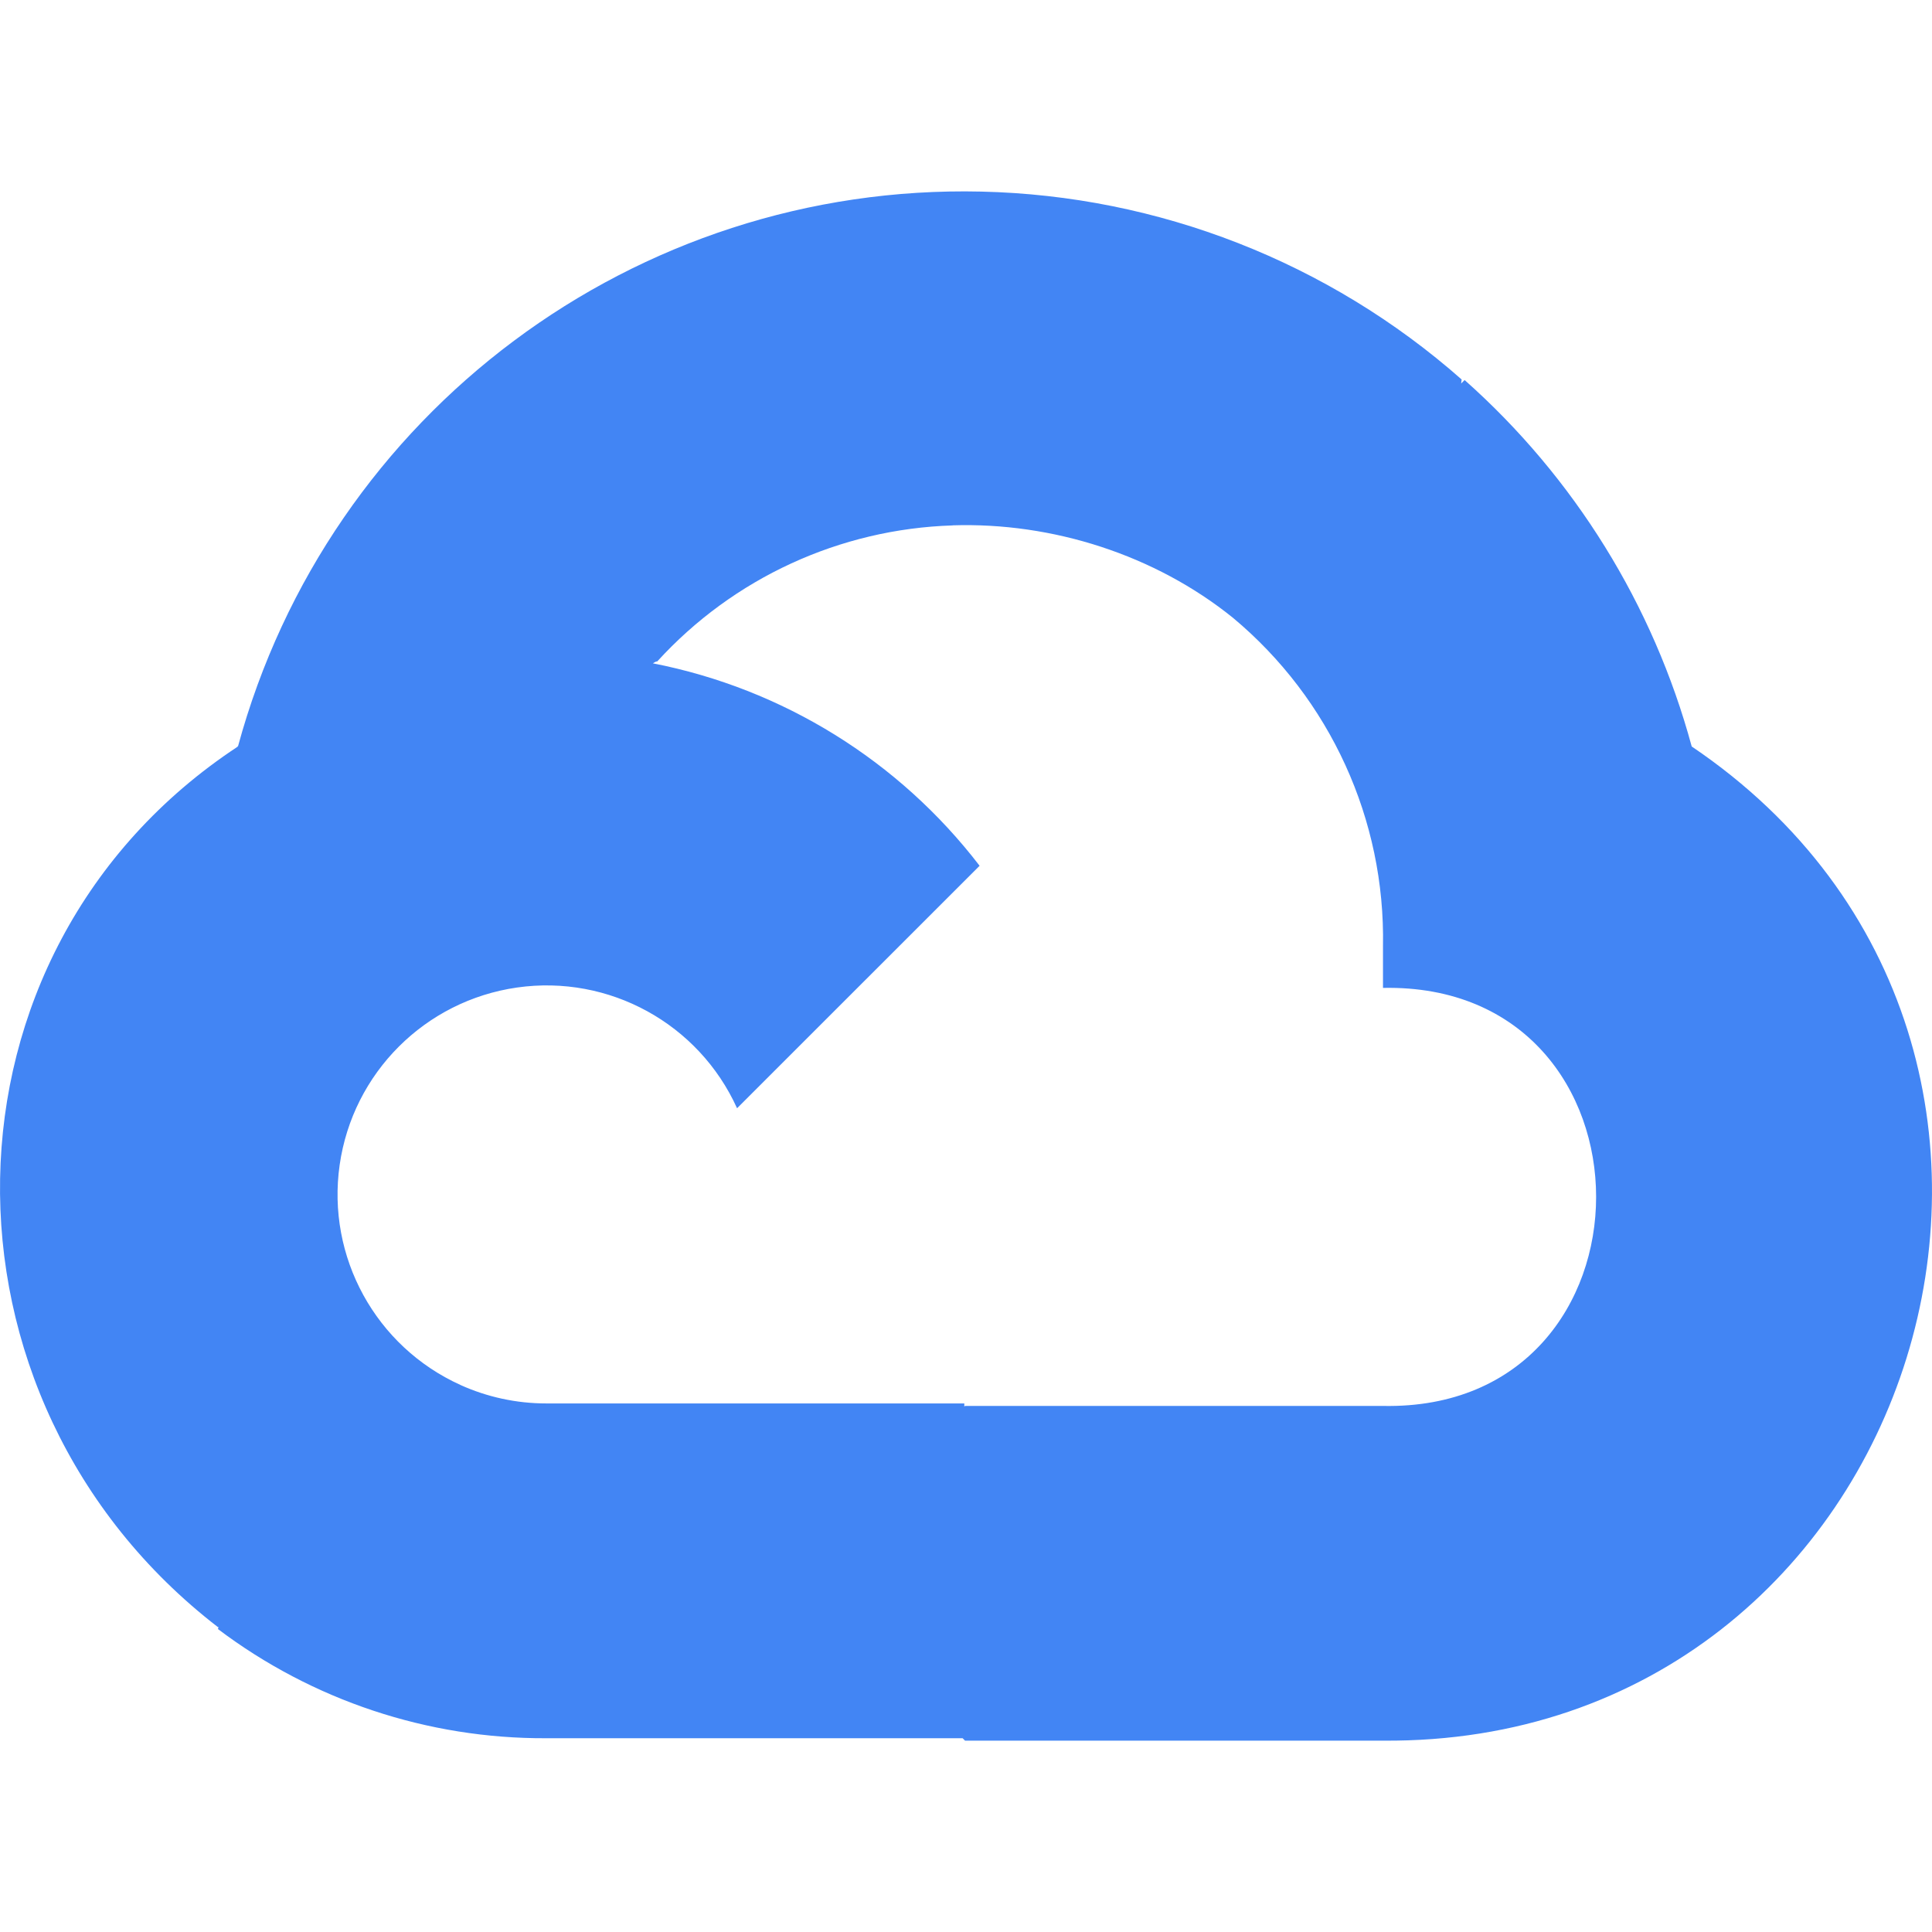
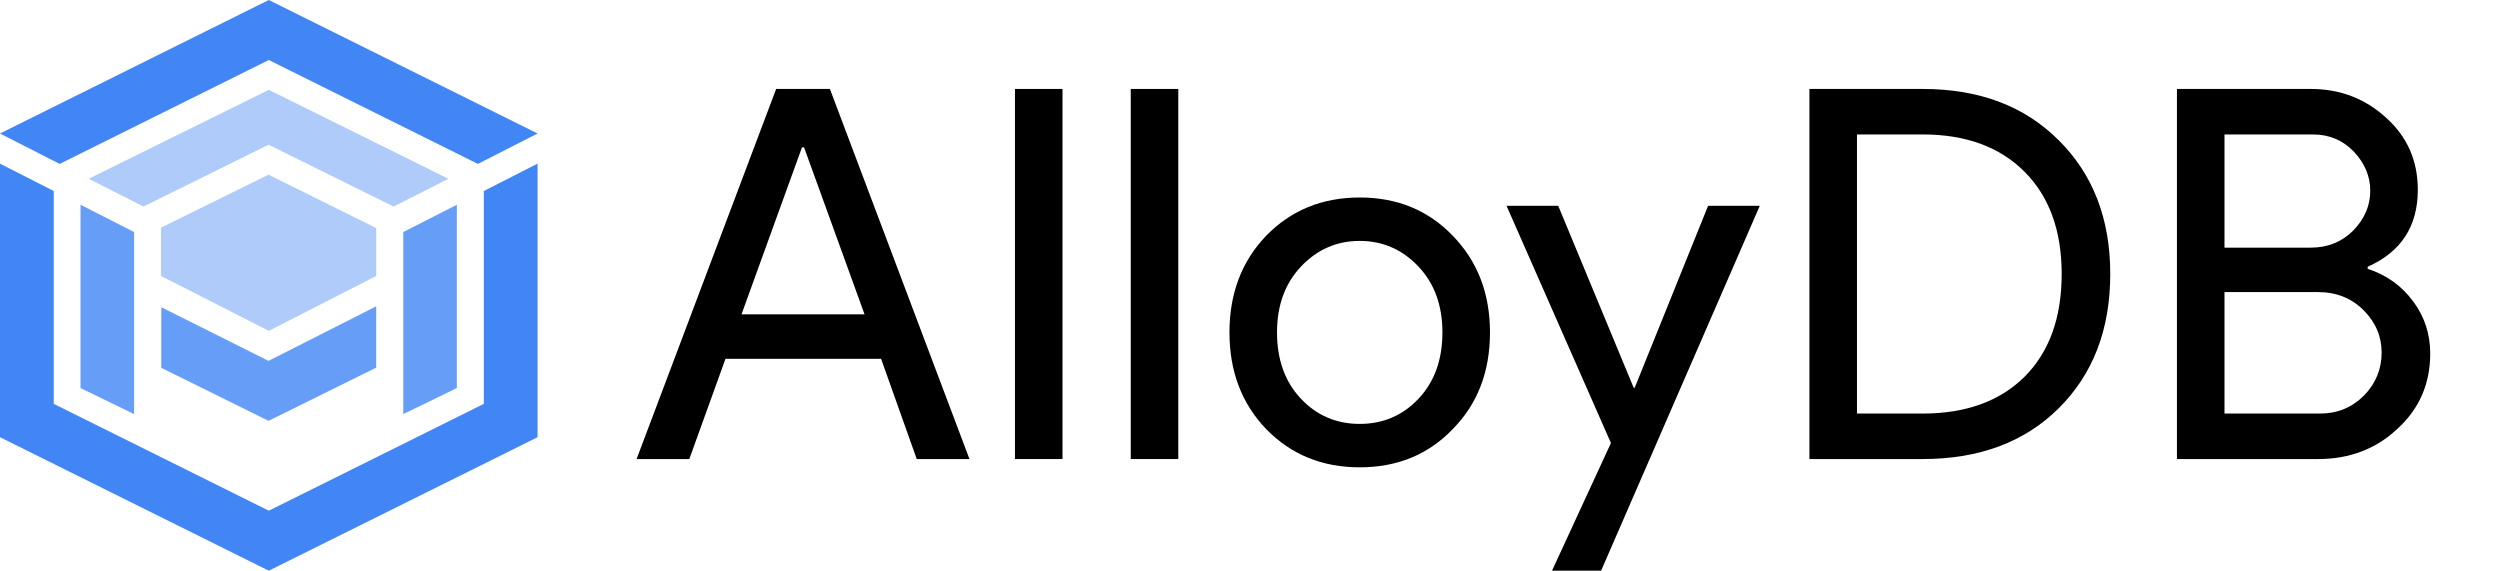
- <svg xmlns="http://www.w3.org/2000/svg" fill="#4285F4" role="img" viewBox="0 0 24 24">
-   <path d="M12.19 2.38a9.344 9.344 0 0 0-9.234 6.893c.053-.02-.055.013 0 0-3.875 2.551-3.922 8.11-.247 10.941l.006-.007-.007.03a6.717 6.717 0 0 0 4.077 1.356h5.173l.03.03h5.192c6.687.053 9.376-8.605 3.835-12.35a9.365 9.365 0 0 0-2.821-4.552l-.043.043.006-.05A9.344 9.344 0 0 0 12.19 2.38zm-.358 4.146c1.244-.04 2.518.368 3.486 1.15a5.186 5.186 0 0 1 1.862 4.078v.518c3.53-.07 3.53 5.262 0 5.193h-5.193l-.008.009v-.04H6.785a2.59 2.59 0 0 1-1.067-.23h.001a2.597 2.597 0 1 1 3.437-3.437l3.013-3.012A6.747 6.747 0 0 0 8.11 8.24c.018-.01.04-.026.054-.023a5.186 5.186 0 0 1 3.67-1.69z" />
+ <svg xmlns="http://www.w3.org/2000/svg" id="ee6b7bfd-a4f7-44ee-956a-1e0f86315052" data-name="Artwork" viewBox="0 0 1934.617 441.634" version="1.1" width="1934.617" height="441.634">
+   <defs id="defs19" />
+   <g id="g7995" transform="translate(-48,-35.183)">
+     <polygon points="89.6,347.711 89.6,183.024 48,161.83 48,373.508 256,476.817 464,373.508 464,161.81 422.4,183.002 422.4,347.711 256,430.383 " fill="#4285f4" id="polygon2" />
+     <polygon points="463.99,138.487 256,35.183 48,138.492 48,138.504 94.164,162.022 256,81.617 417.816,162.012 " fill="#4285f4" id="polygon4" />
+     <polygon points="151.761,214.747 110.311,193.638 110.311,335.482 151.761,355.636 " fill="#669df6" id="polygon6" />
+     <polygon points="360.066,214.747 401.516,193.638 401.516,335.482 360.066,355.636 " fill="#669df6" id="polygon8" />
+     <polygon points="352.591,195.024 394.989,173.518 255.99,104.704 116.643,173.518 159.039,195.024 255.815,147.161 " fill="#aecbfa" id="polygon10" />
+     <polygon points="172.627,211.314 172.627,248.752 255.99,291.213 339.121,248.752 339.121,211.661 255.815,170.342 " fill="#aecbfa" id="polygon12" />
+     <polygon points="172.827,319.837 255.815,360.855 339.121,319.679 339.121,272.218 255.815,314.451 172.827,272.926 " fill="#669df6" id="polygon14" />
+   </g>
+   <g aria-label="AlloyDB" id="text1730" style="font-size:400px;line-height:143.6%;font-family:'Times New Roman';-inkscape-font-specification:'Times New Roman';text-align:end;letter-spacing:8px;word-spacing:0px;text-anchor:end;stroke-width:1px">
+     <path d="m 620.619,114.034 -46.8,129.2 h 95.2 l -46.8,-129.2 z m -87.2,241.2 h -40.8 l 108,-286.4 h 41.6 l 108,286.4 h -40.8 l -27.6,-77.6 h -120.4 z" style="font-family:'Product Sans';-inkscape-font-specification:'Product Sans'" id="path8116" />
+     <path d="M 822.219,68.834 V 355.234 h -36.8 V 68.834 Z" style="font-family:'Product Sans';-inkscape-font-specification:'Product Sans'" id="path8118" />
+     <path d="M 911.819,68.834 V 355.234 h -36.8 V 68.834 Z" style="font-family:'Product Sans';-inkscape-font-specification:'Product Sans'" id="path8120" />
+     <path d="m 951.418,257.234 q 0,-45.2 28.4,-74.8 28.8,-29.6 72.4,-29.6 43.6,0 72,29.6 28.8,29.6 28.8,74.8 0,45.6 -28.8,74.8 -28.4,29.6 -72,29.6 -43.6,0 -72.4,-29.6 -28.4,-29.6 -28.4,-74.8 z m 36.8,0 q 0,31.6 18.4,51.2 18.4,19.6 45.6,19.6 27.2,0 45.6,-19.6 18.4,-19.6 18.4,-51.2 0,-31.2 -18.4,-50.8 -18.8,-20 -45.6,-20 -26.8,0 -45.6,20 -18.4,19.6 -18.4,50.8 z" style="font-family:'Product Sans';-inkscape-font-specification:'Product Sans'" id="path8122" />
+     <path d="m 1361.817,159.234 -122.8,282.4 h -38 l 45.6,-98.8 -80.8,-183.6 h 40 l 58.4,140.8 h 0.8 l 56.8,-140.8 z" style="font-family:'Product Sans';-inkscape-font-specification:'Product Sans'" id="path8124" />
+     <path d="M 1400.217,355.234 V 68.834 h 87.6 q 65.6,0 105.2,39.6 40,39.6 40,103.6 0,64.4 -40,104 -39.6,39.2 -105.2,39.2 z m 36.8,-251.2 v 216 h 50.8 q 50,0 78.8,-28.4 28.8,-28.8 28.8,-79.6 0,-50.4 -28.8,-79.2 -28.8,-28.8 -78.8,-28.8 z" style="font-family:'Product Sans';-inkscape-font-specification:'Product Sans'" id="path8126" />
+     <path d="M 1684.617,355.234 V 68.834 h 103.6 q 34,0 58.4,22.4 24.4,22 24.4,55.6 0,42.4 -38.8,59.6 v 1.6 q 22,7.2 35.2,25.2 13.2,17.6 13.2,40.4 0,35.2 -25.6,58.4 -24.8,23.2 -61.2,23.2 z m 36.8,-251.2 v 87.6 h 66.8 q 19.6,0 32.8,-13.2 13.2,-13.6 13.2,-30.8 0,-16.8 -12.8,-30.4 -12.8,-13.2 -31.6,-13.2 z m 0,122 v 94 h 74 q 20,0 34,-14 13.6,-14 13.6,-33.2 0,-18.8 -14,-32.8 -14,-14 -35.2,-14 z" style="font-family:'Product Sans';-inkscape-font-specification:'Product Sans'" id="path8128" />
+   </g>
</svg>
